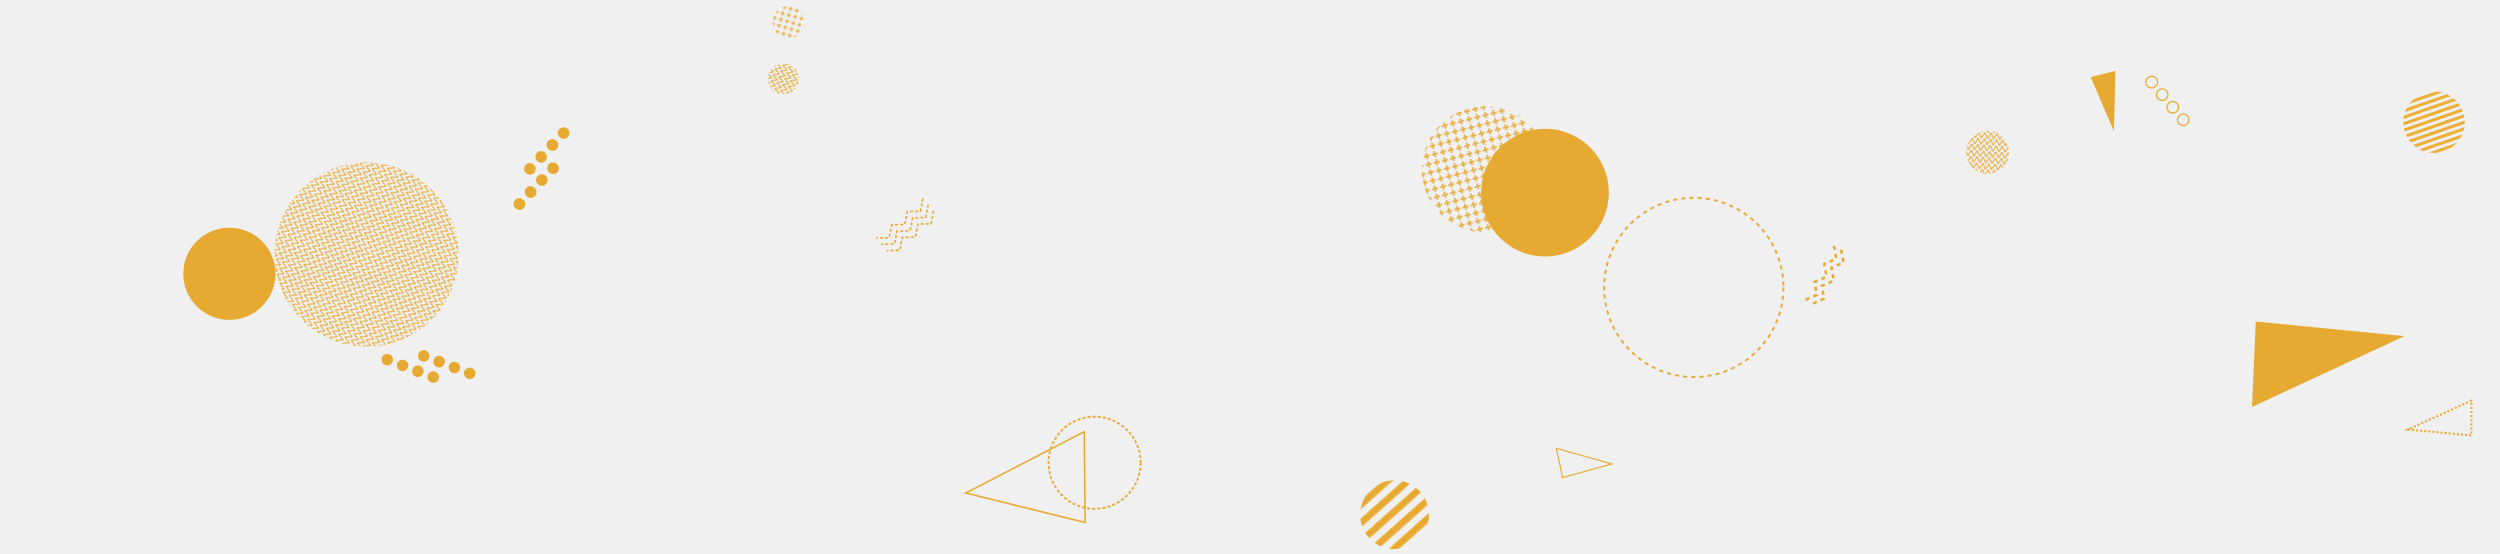
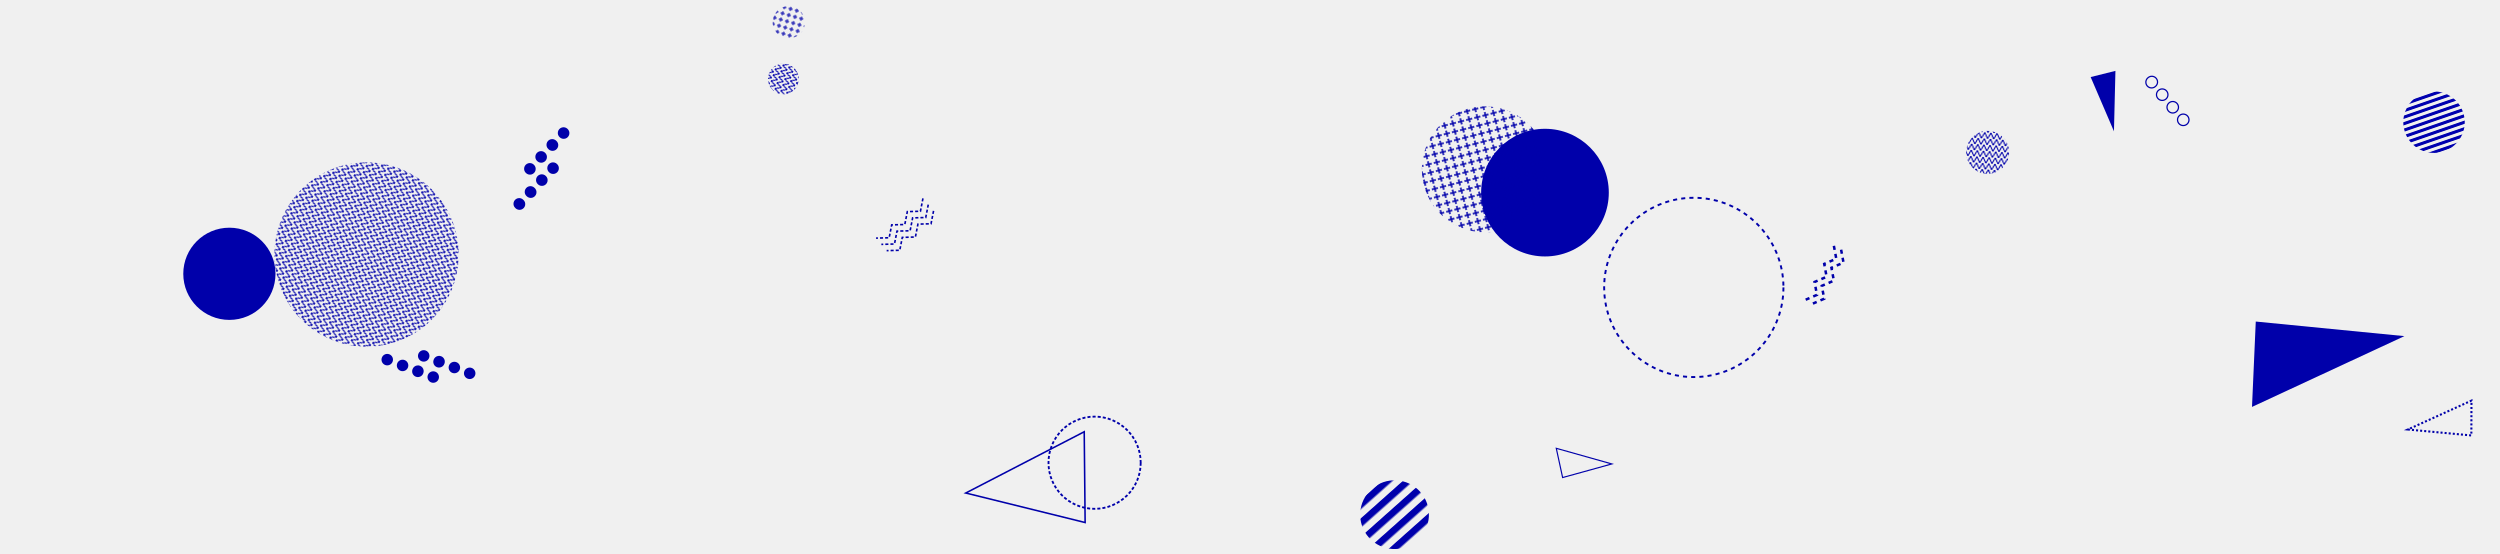
<svg xmlns="http://www.w3.org/2000/svg" width="2440" height="540" preserveAspectRatio="none">
  <g mask="url(&quot;#a&quot;)" fill="none">
    <path d="M0 0h2440v540H0z" />
    <path clip-path="url(&quot;#b&quot;)" fill="url(#c)" transform="rotate(115.43 357.78 248.43)" d="M177.96 68.61H537.6v359.64H177.96z" />
-     <circle r="45" cx="1068.33" cy="451.62" stroke="#e6aa33" stroke-width="1.82" stroke-dasharray="3, 2" />
-     <circle r="62.3" cx="1507.89" cy="188" fill="#e6aa33" />
-     <path d="M428.08 369.98a5.6 5.6 0 1 0-10.48-3.96 5.6 5.6 0 1 0 10.48 3.96zm-14.97-5.66a5.6 5.6 0 1 0-10.47-3.97 5.6 5.6 0 1 0 10.47 3.97zm-14.96-5.67a5.6 5.6 0 1 0-10.48-3.96 5.6 5.6 0 1 0 10.48 3.96zm-14.96-5.66a5.6 5.6 0 1 0-10.48-3.96 5.6 5.6 0 1 0 10.48 3.96zm80.48 13.35a5.6 5.6 0 1 0-10.48-3.96 5.6 5.6 0 1 0 10.48 3.96zm-14.96-5.66a5.6 5.6 0 1 0-10.48-3.96 5.6 5.6 0 1 0 10.48 3.96zm-14.97-5.66a5.6 5.6 0 1 0-10.47-3.97 5.6 5.6 0 1 0 10.47 3.97zm-14.96-5.67a5.6 5.6 0 1 0-10.48-3.96 5.6 5.6 0 1 0 10.48 3.96z" fill="#e6aa33" />
+     <circle r="45" cx="1068.33" cy="451.62" stroke="#0000aa" stroke-width="1.82" stroke-dasharray="3, 2" />
+     <circle r="62.3" cx="1507.89" cy="188" fill="#0000aa" />
+     <path d="M428.08 369.98a5.6 5.6 0 1 0-10.48-3.96 5.6 5.6 0 1 0 10.48 3.96zm-14.97-5.66a5.6 5.6 0 1 0-10.47-3.97 5.6 5.6 0 1 0 10.47 3.97zm-14.96-5.67a5.6 5.6 0 1 0-10.48-3.96 5.6 5.6 0 1 0 10.48 3.96zm-14.96-5.66a5.6 5.6 0 1 0-10.48-3.96 5.6 5.6 0 1 0 10.48 3.96zm80.48 13.35a5.6 5.6 0 1 0-10.48-3.96 5.6 5.6 0 1 0 10.48 3.96zm-14.96-5.66a5.6 5.6 0 1 0-10.48-3.96 5.6 5.6 0 1 0 10.48 3.96zm-14.97-5.66a5.6 5.6 0 1 0-10.47-3.97 5.6 5.6 0 1 0 10.47 3.97zm-14.96-5.67a5.6 5.6 0 1 0-10.48-3.96 5.6 5.6 0 1 0 10.48 3.96z" fill="#0000aa" />
    <path clip-path="url(&quot;#d&quot;)" fill="url(#e)" transform="rotate(75.66 1449.27 165.32)" d="M1326.27 42.32h246v246h-246z" />
-     <path d="M513.34 168.88a5.6 5.6 0 1 0 7.68-8.15 5.6 5.6 0 1 0-7.68 8.15zm10.97-11.65a5.6 5.6 0 1 0 7.68-8.15 5.6 5.6 0 1 0-7.68 8.15zm10.97-11.65a5.6 5.6 0 1 0 7.67-8.15 5.6 5.6 0 1 0-7.67 8.15zm10.96-11.65a5.6 5.6 0 1 0 7.68-8.15 5.6 5.6 0 1 0-7.68 8.15zm-43.18 69.22a5.6 5.6 0 1 0 7.67-8.15 5.6 5.6 0 1 0-7.67 8.15zm10.97-11.65a5.6 5.6 0 1 0 7.67-8.15 5.6 5.6 0 1 0-7.67 8.15zm10.96-11.65a5.6 5.6 0 1 0 7.68-8.15 5.6 5.6 0 1 0-7.68 8.15zm10.97-11.65a5.6 5.6 0 1 0 7.68-8.15 5.6 5.6 0 1 0-7.68 8.15z" fill="#e6aa33" />
-     <path d="m1518.92 437.54 54.23 15.27-48.027 13.277z" stroke="#e6aa33" stroke-width="1.13" />
+     <path d="M513.34 168.88a5.6 5.6 0 1 0 7.68-8.15 5.6 5.6 0 1 0-7.68 8.15zm10.97-11.65a5.6 5.6 0 1 0 7.68-8.15 5.6 5.6 0 1 0-7.68 8.15zm10.97-11.65a5.6 5.6 0 1 0 7.67-8.15 5.6 5.6 0 1 0-7.67 8.15zm10.96-11.65a5.6 5.6 0 1 0 7.68-8.15 5.6 5.6 0 1 0-7.68 8.15zm-43.18 69.22a5.6 5.6 0 1 0 7.67-8.15 5.6 5.6 0 1 0-7.67 8.15zm10.97-11.65a5.6 5.6 0 1 0 7.67-8.15 5.6 5.6 0 1 0-7.67 8.15zm10.96-11.65a5.6 5.6 0 1 0 7.68-8.15 5.6 5.6 0 1 0-7.68 8.15zm10.97-11.65a5.6 5.6 0 1 0 7.68-8.15 5.6 5.6 0 1 0-7.68 8.15z" fill="#0000aa" />
+     <path d="m1518.92 437.54 54.23 15.27-48.027 13.277z" stroke="#0000aa" stroke-width="1.13" />
    <path clip-path="url(&quot;#f&quot;)" fill="url(#g)" transform="rotate(318.32 1361.08 502.32)" d="M1293.98 435.22h134.2v134.2h-134.2z" />
-     <path d="m1058.2 421.39-115.64 59.8 116.521 28.801z" stroke="#e6aa33" stroke-width="1.53" />
-     <path d="m2063.22 128.16 1.44-58.99-24.174 6.041z" fill="#e6aa33" />
-     <path d="m911.15 205.82-2.46 12.57-12.8.36-2.45 12.57-12.8.37-2.46 12.57-12.8.36m40.6-44.9-2.46 12.57-12.8.36-2.45 12.57-12.81.36-2.45 12.57-12.8.37m40.59-44.9-2.45 12.56-12.8.37-2.46 12.57-12.8.36-2.45 12.57-12.8.36" stroke="#e6aa33" stroke-width="1.59" stroke-dasharray="3, 2" />
+     <path d="m1058.2 421.39-115.64 59.8 116.521 28.801z" stroke="#0000aa" stroke-width="1.53" />
+     <path d="m2063.22 128.16 1.44-58.99-24.174 6.041z" fill="#0000aa" />
+     <path d="m911.15 205.82-2.46 12.57-12.8.36-2.45 12.57-12.8.37-2.46 12.57-12.8.36m40.6-44.9-2.46 12.57-12.8.36-2.45 12.57-12.81.36-2.45 12.57-12.8.37m40.59-44.9-2.45 12.56-12.8.37-2.46 12.57-12.8.36-2.45 12.57-12.8.36" stroke="#0000aa" stroke-width="1.59" stroke-dasharray="3, 2" />
    <path clip-path="url(&quot;#h&quot;)" fill="url(#i)" transform="rotate(195.98 769.86 21.68)" d="M738.36-9.82h63v63h-63z" />
-     <path d="m2350.08 419.19 61.95 5.8.12-33.995z" stroke="#e6aa33" stroke-width="2.03" stroke-dasharray="2, 2" />
+     <path d="m2350.08 419.19 61.95 5.8.12-33.995z" stroke="#0000aa" stroke-width="2.03" stroke-dasharray="2, 2" />
    <path clip-path="url(&quot;#j&quot;)" fill="url(#k)" transform="rotate(160.9 2375.61 119.26)" d="M2315.61 59.26h120v120h-120z" />
    <path clip-path="url(&quot;#l&quot;)" fill="url(#m)" transform="rotate(183.96 1939.94 148.72)" d="M1897.94 106.72h84v84h-84z" />
    <path clip-path="url(&quot;#n&quot;)" fill="url(#o)" transform="rotate(288.56 764.57 77.05)" d="M734.57 47.05h60v60h-60z" />
-     <circle r="45" cx="223.88" cy="267.23" fill="#e6aa33" />
-     <path d="M2096.47 75.84a5.6 5.6 0 1 0 7.18 8.59 5.6 5.6 0 1 0-7.18-8.59zm10.26 12.27a5.6 5.6 0 1 0 7.19 8.59 5.6 5.6 0 1 0-7.19-8.59zm10.27 12.27a5.6 5.6 0 1 0 7.19 8.59 5.6 5.6 0 1 0-7.19-8.59zm10.27 12.27a5.6 5.6 0 1 0 7.19 8.59 5.6 5.6 0 1 0-7.19-8.59z" stroke="#e6aa33" stroke-width="1.23" />
-     <path d="m2346.69 328.06-145.06-14.23-3.678 83.323z" fill="#e6aa33" />
-     <path d="m1796.92 243.71 2.34 12.59-11.77 5.05 2.35 12.59-11.77 5.05 2.34 12.59-11.77 5.04m21.22-56.68 2.35 12.59-11.77 5.05 2.34 12.59-11.77 5.04 2.34 12.59-11.77 5.05" stroke="#e6aa33" stroke-width="2.47" stroke-dasharray="4, 4" />
-     <circle r="87.498" cx="1653.15" cy="280.52" stroke="#e6aa33" stroke-width="1.9" stroke-dasharray="4, 4" />
+     <circle r="45" cx="223.88" cy="267.23" fill="#0000aa" />
+     <path d="M2096.47 75.84a5.6 5.6 0 1 0 7.18 8.59 5.6 5.6 0 1 0-7.18-8.59zm10.26 12.27a5.6 5.6 0 1 0 7.19 8.59 5.6 5.6 0 1 0-7.19-8.59zm10.27 12.27a5.6 5.6 0 1 0 7.19 8.59 5.6 5.6 0 1 0-7.19-8.59zm10.27 12.27a5.6 5.6 0 1 0 7.19 8.59 5.6 5.6 0 1 0-7.19-8.59z" stroke="#0000aa" stroke-width="1.23" />
+     <path d="m2346.69 328.06-145.06-14.23-3.678 83.323z" fill="#0000aa" />
+     <path d="m1796.92 243.71 2.34 12.59-11.77 5.05 2.35 12.59-11.77 5.05 2.34 12.59-11.77 5.04m21.22-56.68 2.35 12.59-11.77 5.05 2.34 12.59-11.77 5.04 2.34 12.59-11.77 5.05" stroke="#0000aa" stroke-width="2.47" stroke-dasharray="4, 4" />
+     <circle r="87.498" cx="1653.15" cy="280.52" stroke="#0000aa" stroke-width="1.9" stroke-dasharray="4, 4" />
  </g>
  <defs>
    <clipPath id="b">
      <circle r="89.91" cx="357.78" cy="248.43" />
    </clipPath>
    <clipPath id="d">
      <circle r="61.5" cx="1449.27" cy="165.32" />
    </clipPath>
    <clipPath id="f">
      <circle r="33.55" cx="1361.08" cy="502.32" />
    </clipPath>
    <clipPath id="h">
      <circle r="15.75" cx="769.86" cy="21.68" />
    </clipPath>
    <clipPath id="j">
      <circle r="30" cx="2375.61" cy="119.26" />
    </clipPath>
    <clipPath id="l">
      <circle r="21" cx="1939.94" cy="148.72" />
    </clipPath>
    <clipPath id="n">
      <circle r="15" cx="764.57" cy="77.05" />
    </clipPath>
    <pattern x="0" y="0" width="6.66" height="6.66" patternUnits="userSpaceOnUse" id="c">
-       <path d="M0 6.66 3.33 0l3.33 6.66" stroke="#e6aa33" fill="none" />
+       <path d="M0 6.66 3.33 0l3.33 6.66" stroke="#0000aa" fill="none" />
    </pattern>
    <pattern x="0" y="0" width="8.2" height="8.2" patternUnits="userSpaceOnUse" id="e">
-       <path d="M4.1 1v6.2M1 4.1h6.2" stroke="#e6aa33" fill="none" stroke-width="1.43" />
+       <path d="M4.1 1v6.2M1 4.1h6.2" stroke="#0000aa" fill="none" stroke-width="1.43" />
    </pattern>
    <pattern x="0" y="0" width="134.2" height="13.42" patternUnits="userSpaceOnUse" id="g">
-       <path fill="#e6aa33" d="M0 0h134.2v6.71H0z" />
+       <path fill="#0000aa" d="M0 0h134.2v6.71H0z" />
      <path fill="rgba(0, 0, 0, 0)" d="M0 6.71h134.2v6.71H0z" />
    </pattern>
    <pattern x="0" y="0" width="6.3" height="6.3" patternUnits="userSpaceOnUse" id="i">
-       <path d="M3.15 1v4.3M1 3.15h4.3" stroke="#e6aa33" fill="none" />
+       <path d="M3.15 1v4.3M1 3.15h4.3" stroke="#0000aa" fill="none" />
    </pattern>
    <pattern x="0" y="0" width="120" height="6" patternUnits="userSpaceOnUse" id="k">
-       <path fill="#e6aa33" d="M0 0h120v3H0z" />
+       <path fill="#0000aa" d="M0 0h120v3H0z" />
      <path fill="rgba(0, 0, 0, 0)" d="M0 3h120v3H0z" />
    </pattern>
    <pattern x="0" y="0" width="6" height="6" patternUnits="userSpaceOnUse" id="m">
-       <path d="m0 6 3-6 3 6" stroke="#e6aa33" fill="none" />
+       <path d="m0 6 3-6 3 6" stroke="#0000aa" fill="none" />
    </pattern>
    <pattern x="0" y="0" width="6" height="6" patternUnits="userSpaceOnUse" id="o">
-       <path d="m0 6 3-6 3 6" stroke="#e6aa33" fill="none" />
+       <path d="m0 6 3-6 3 6" stroke="#0000aa" fill="none" />
    </pattern>
    <mask id="a">
      <path fill="#fff" d="M0 0h2440v540H0z" />
    </mask>
  </defs>
</svg>
